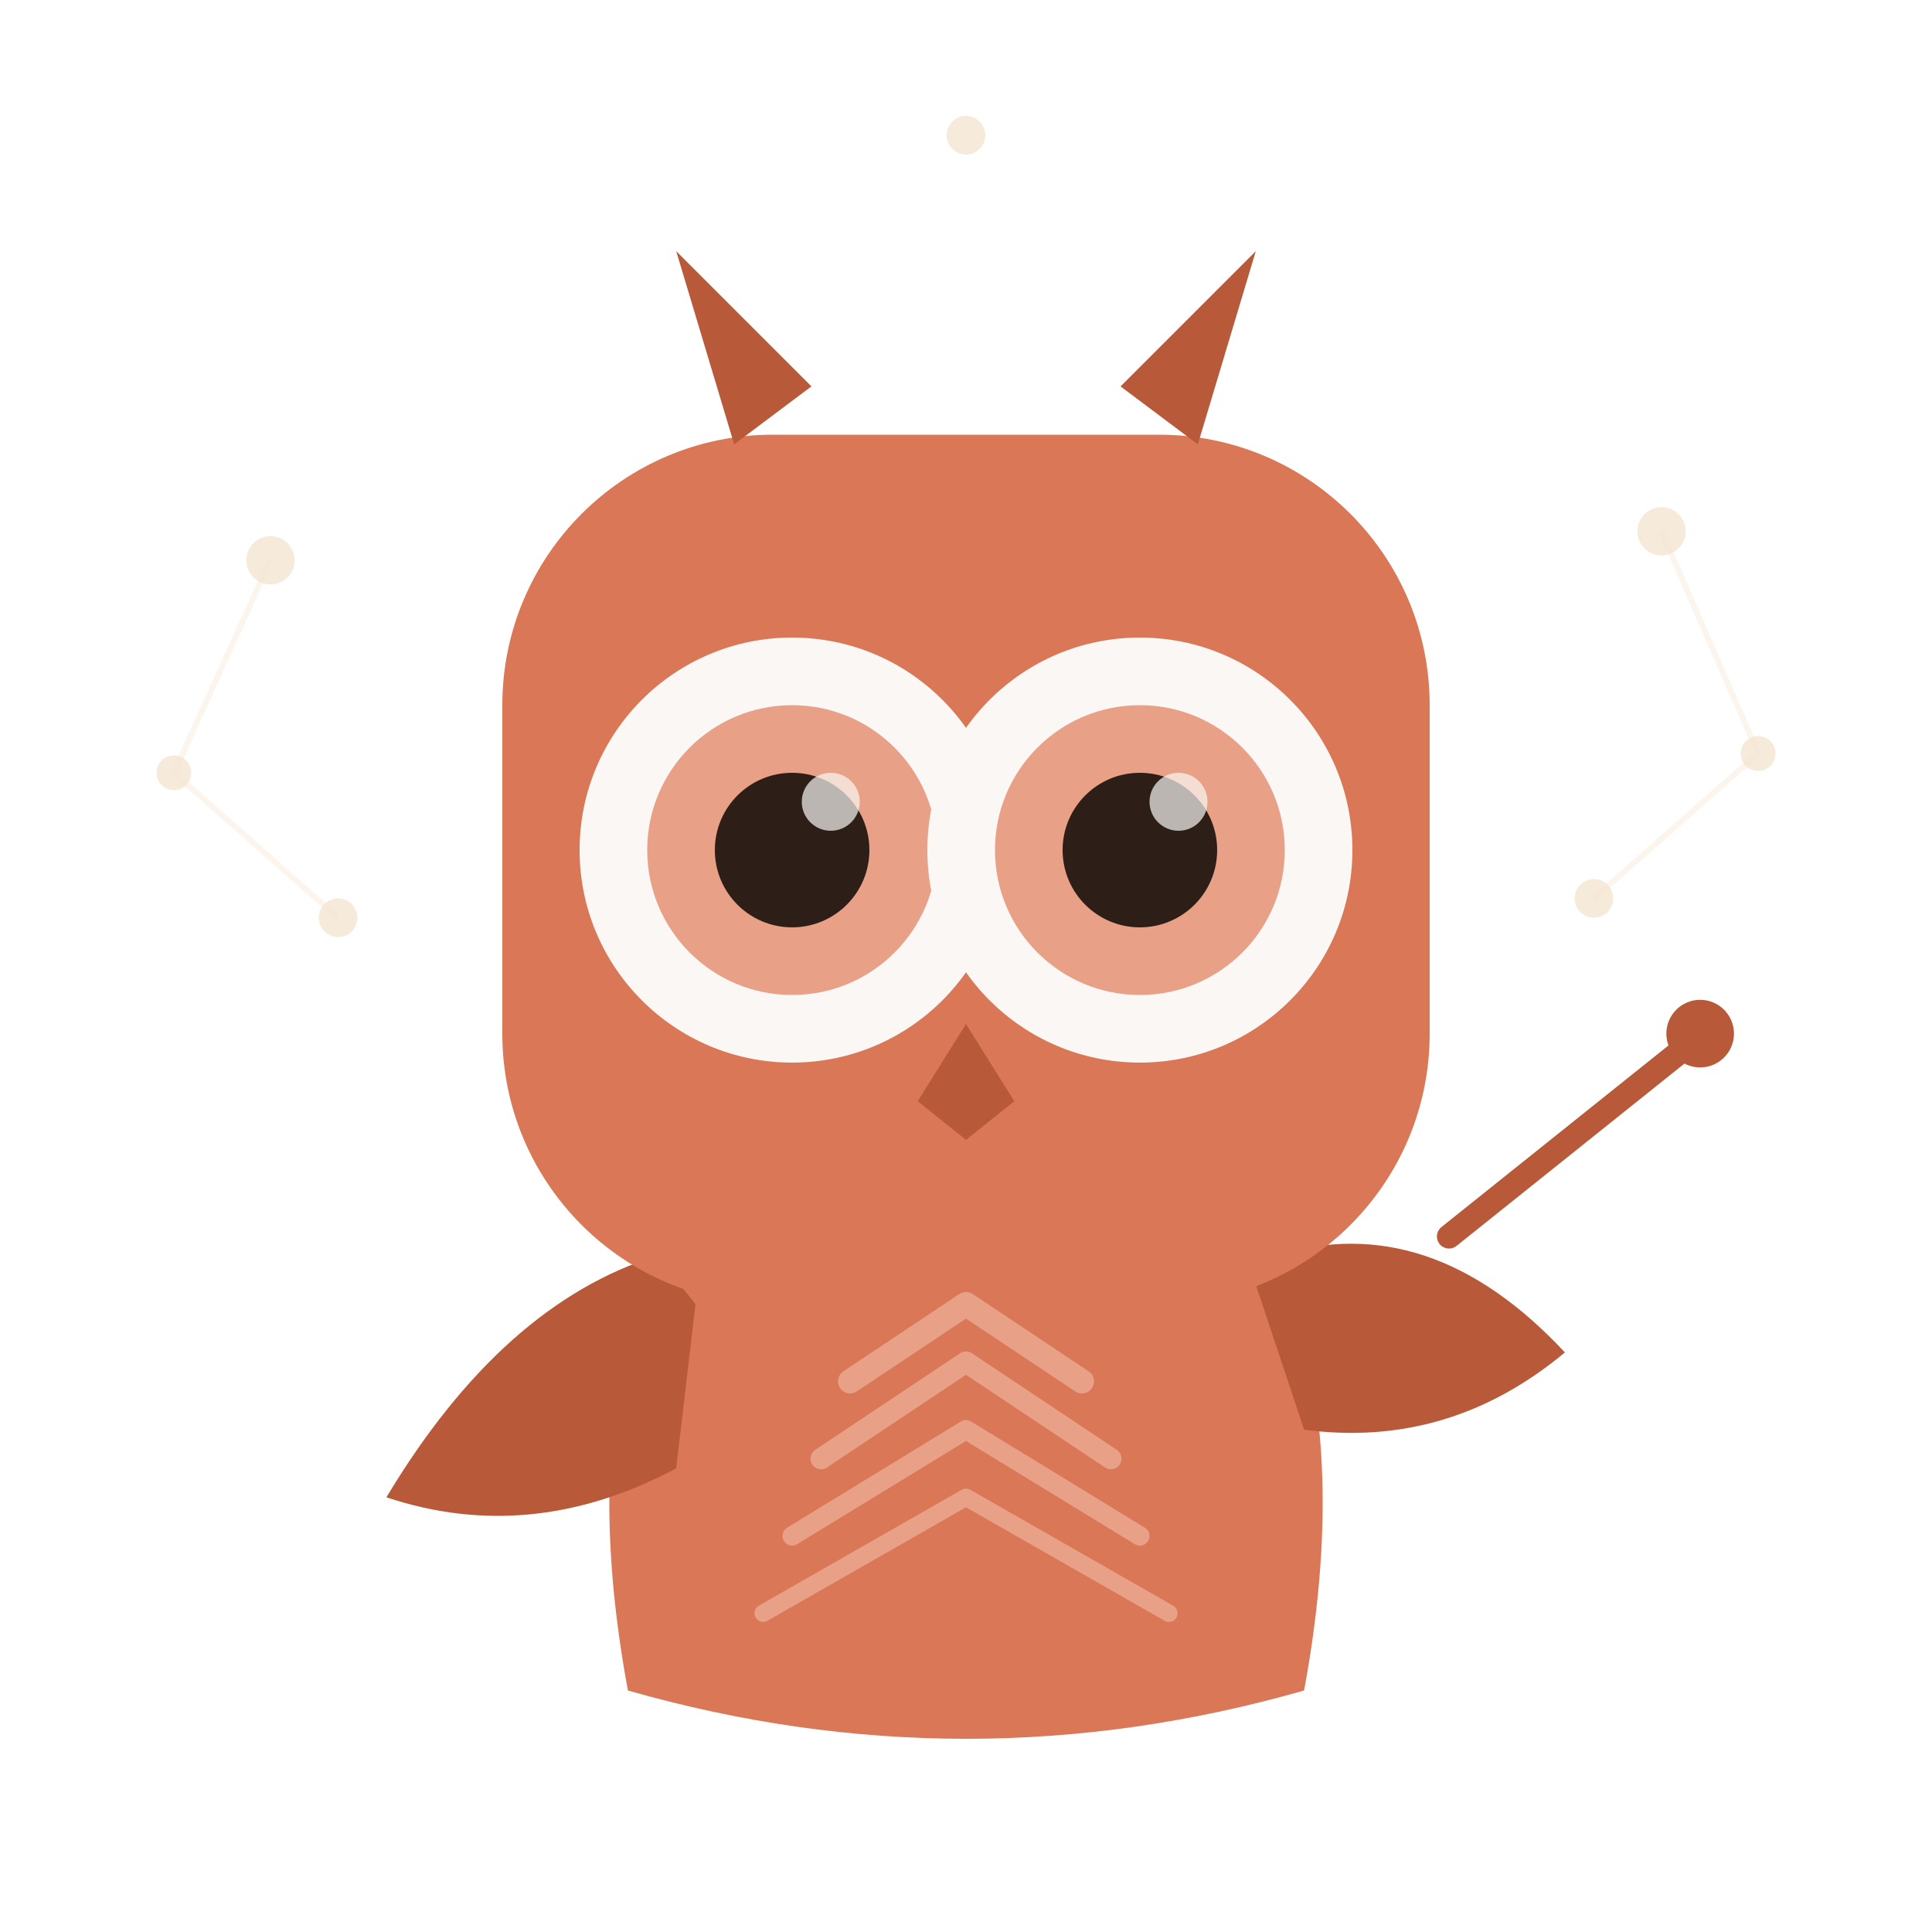
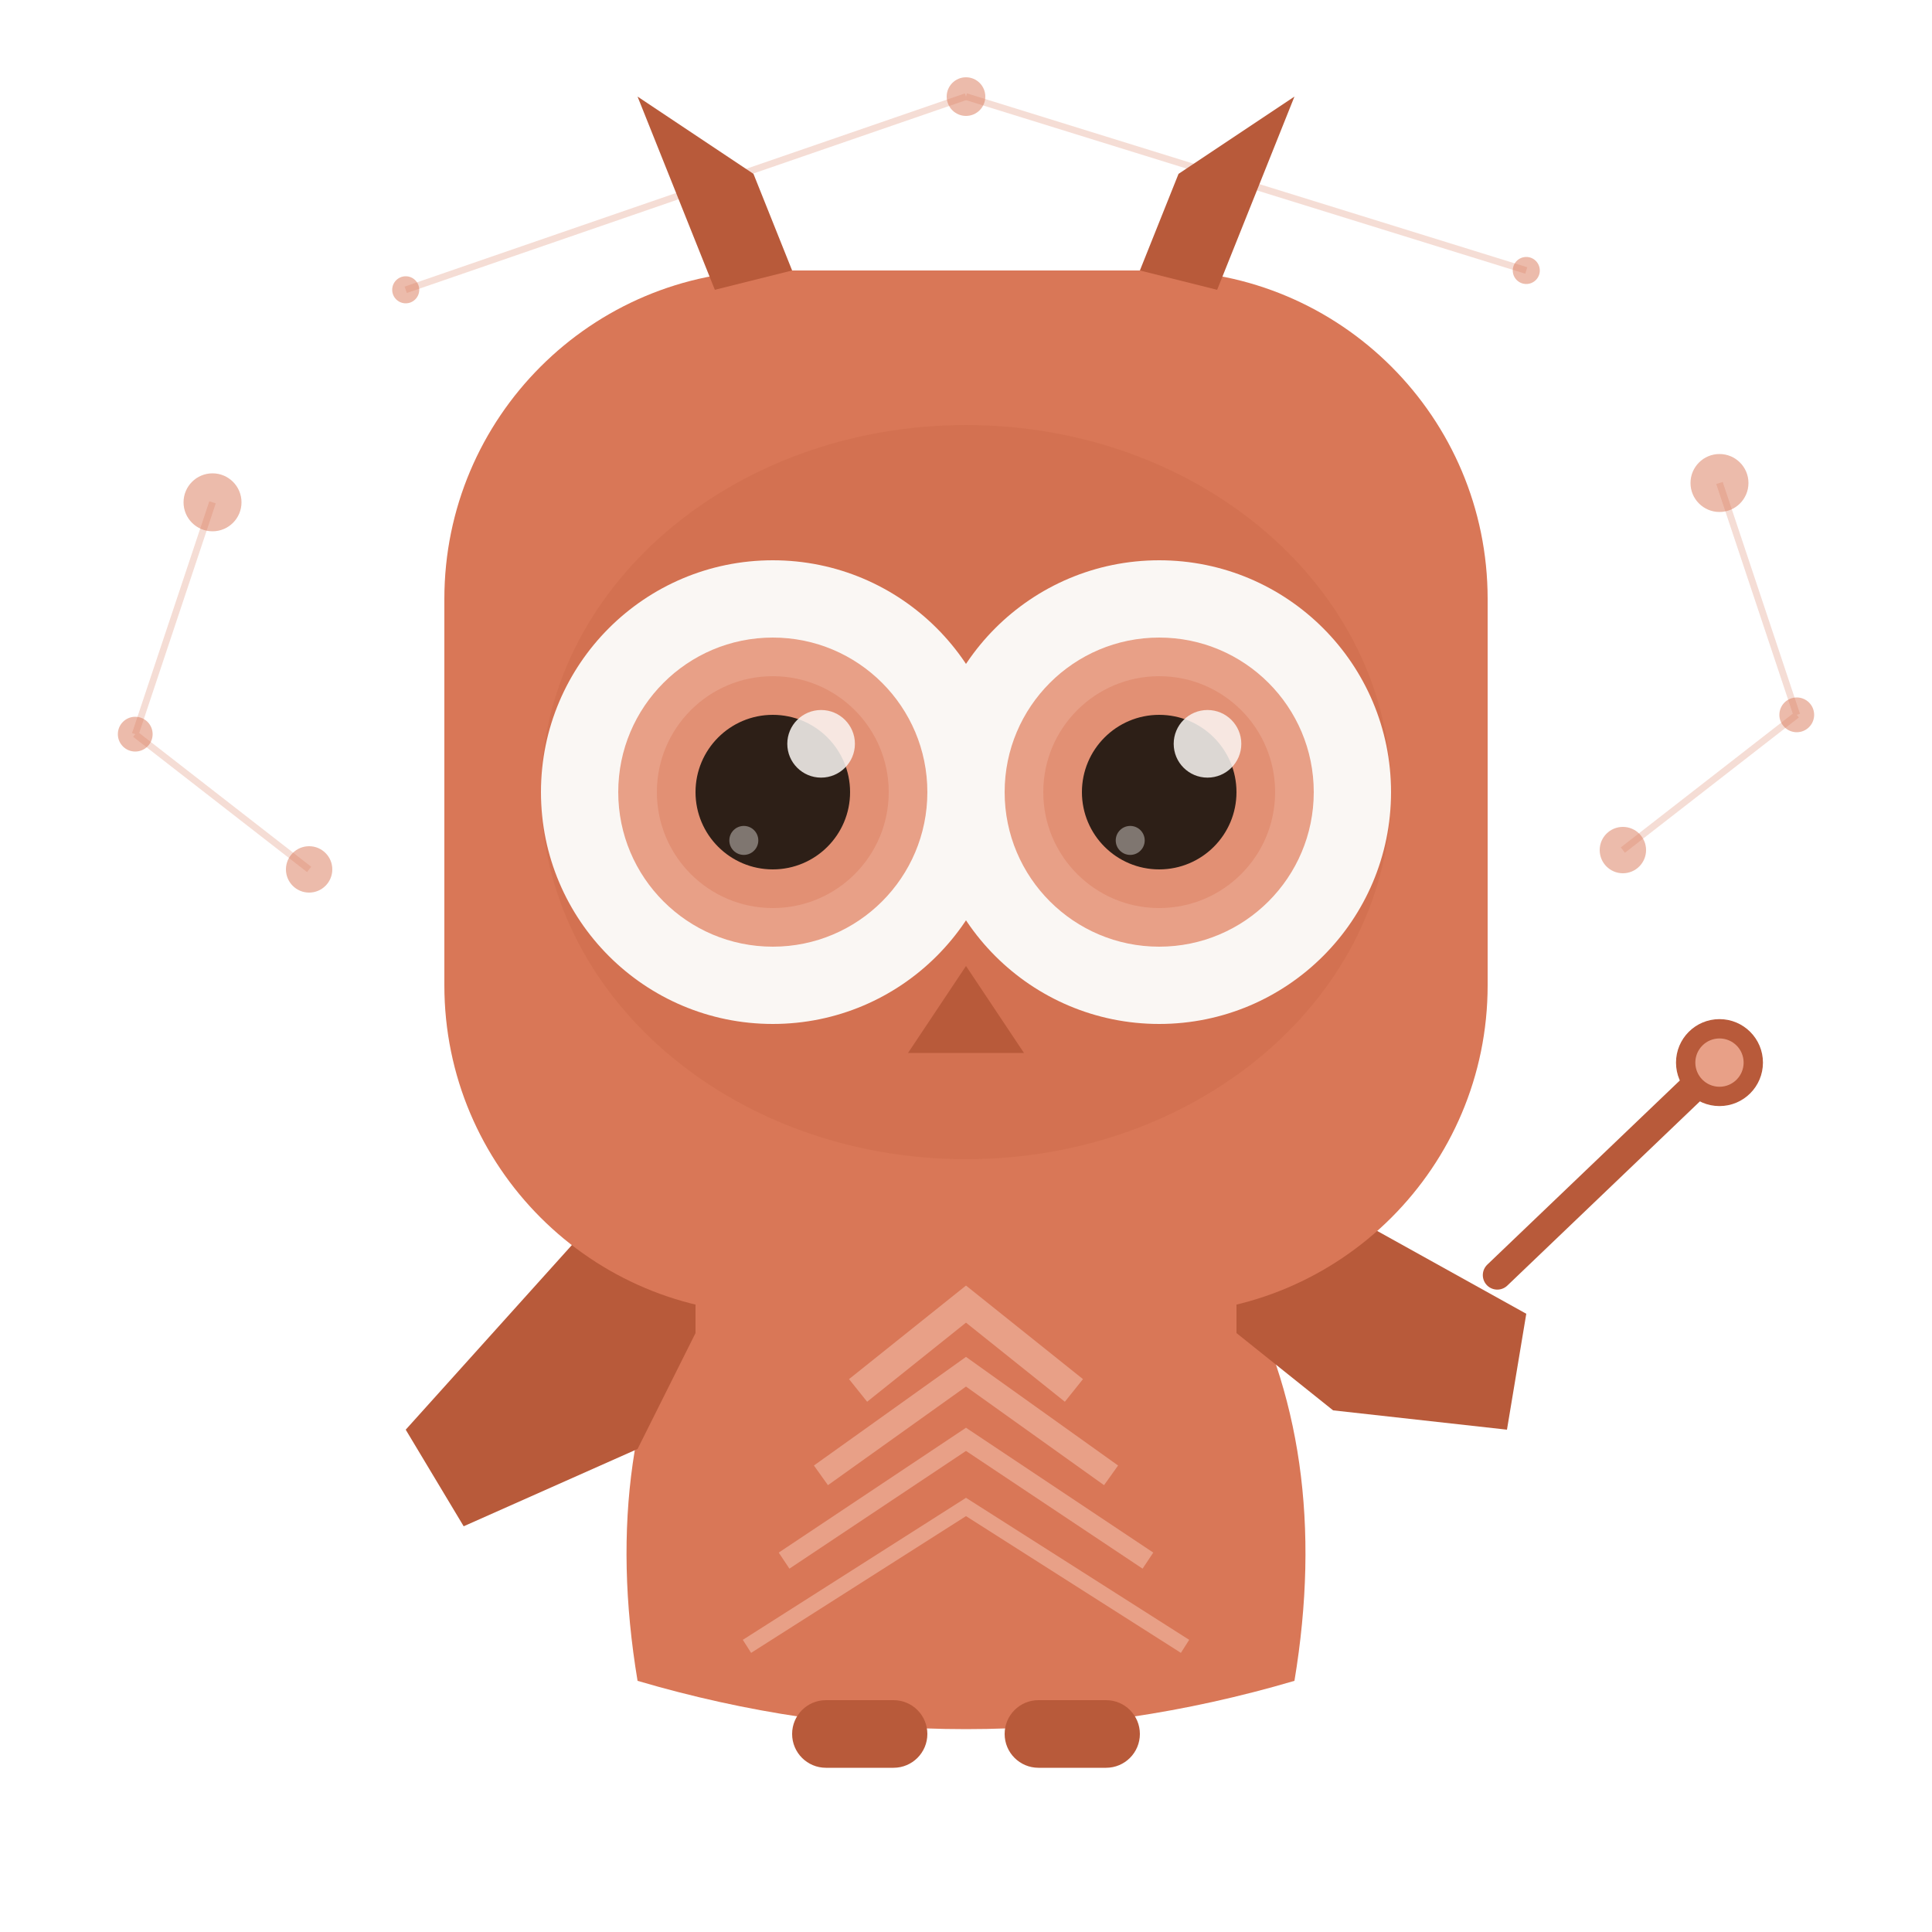
<svg xmlns="http://www.w3.org/2000/svg" viewBox="0 0 200 200" width="200" height="200">
  <g id="owl-claude">
-     <g id="constellation" fill="#f5e6d3" opacity="0.85">
-       <circle cx="28" cy="58" r="2.5" />
-       <circle cx="18" cy="80" r="1.8" />
-       <circle cx="35" cy="95" r="2" />
-       <circle cx="172" cy="55" r="2.5" />
-       <circle cx="182" cy="78" r="1.8" />
-       <circle cx="165" cy="93" r="2" />
-       <circle cx="100" cy="14" r="2" />
+     <g id="constellation" fill="#d97757" opacity="0.5">
+       <circle cx="22" cy="52" r="3" />
+       <circle cx="14" cy="76" r="1.8" />
+       <circle cx="32" cy="90" r="2.4" />
+       <circle cx="178" cy="50" r="3" />
+       <circle cx="186" cy="74" r="1.8" />
+       <circle cx="168" cy="88" r="2.4" />
+       <circle cx="100" cy="10" r="2" />
+       <circle cx="42" cy="30" r="1.4" />
+       <circle cx="158" cy="28" r="1.4" />
    </g>
-     <g stroke="#f5e6d3" stroke-width="0.6" opacity="0.4" fill="none">
-       <line x1="28" y1="58" x2="18" y2="80" />
-       <line x1="18" y1="80" x2="35" y2="95" />
-       <line x1="172" y1="55" x2="182" y2="78" />
-       <line x1="182" y1="78" x2="165" y2="93" />
+     <g stroke="#d97757" stroke-width="0.7" opacity="0.25" fill="none">
+       <line x1="22" y1="52" x2="14" y2="76" />
+       <line x1="14" y1="76" x2="32" y2="90" />
+       <line x1="178" y1="50" x2="186" y2="74" />
+       <line x1="186" y1="74" x2="168" y2="88" />
+       <line x1="100" y1="10" x2="42" y2="30" />
+       <line x1="100" y1="10" x2="158" y2="28" />
    </g>
-     <g id="body">
-       <path d="M68 130 Q60 148 65 175 Q100 185 135 175 Q140 148 132 130 Z" fill="#d97757" />
+     <path id="body" d="M72 132 Q62 150 66 174 Q100 184 134 174 Q138 150 128 132 Z" fill="#d97757" />
+     <path id="wing-left" d="M72 132 L60 128 L42 148 L48 158 L66 150 L72 138 Z" fill="#b85a3a" />
+     <path id="wing-right" d="M128 132 L140 126 L158 136 L156 148 L138 146 L128 138 Z" fill="#b85a3a" />
+     <g id="baton">
+       <line x1="155" y1="132" x2="178" y2="110" stroke="#b85a3a" stroke-width="3" stroke-linecap="round" />
+       <circle cx="178" cy="110" r="4.5" fill="#b85a3a" />
+       <circle cx="178" cy="110" r="2.5" fill="#e8a087" />
    </g>
-     <g id="wings">
-       <path d="M68 130 Q52 135 40 155 Q55 160 70 152 L72 135 Z" fill="#b85a3a" />
-       <path d="M132 130 Q148 125 162 140 Q150 150 135 148 L130 133 Z" fill="#b85a3a" />
+     <g id="feet" fill="#b85a3a">
+       <rect x="82" y="176" width="14" height="7" rx="3.5" />
+       <rect x="104" y="176" width="14" height="7" rx="3.5" />
    </g>
-     <g id="baton">
-       <line x1="150" y1="128" x2="175" y2="108" stroke="#b85a3a" stroke-width="2.5" stroke-linecap="round" />
-       <circle cx="176" cy="107" r="3.5" fill="#b85a3a" />
-     </g>
-     <rect id="head" x="52" y="45" width="96" height="90" rx="28" ry="28" fill="#d97757" />
+     <rect id="head" x="46" y="28" width="108" height="108" rx="34" ry="34" fill="#d97757" />
+     <ellipse id="facial-disc" cx="100" cy="82" rx="44" ry="38" fill="#c86845" opacity="0.35" />
    <g id="brow-tufts" fill="#b85a3a">
-       <polygon points="76,46 70,26 84,40" />
-       <polygon points="124,46 130,26 116,40" />
+       <polygon points="74,30 66,10 78,18 82,28" />
+       <polygon points="126,30 134,10 122,18 118,28" />
    </g>
    <g id="eyes">
-       <circle cx="82" cy="88" r="22" fill="#faf7f4" />
-       <circle cx="82" cy="88" r="15" fill="#e8a087" />
-       <circle cx="82" cy="88" r="8" fill="#2d1f17" />
-       <circle cx="86" cy="83" r="3" fill="#faf7f4" opacity="0.7" />
-       <circle cx="118" cy="88" r="22" fill="#faf7f4" />
-       <circle cx="118" cy="88" r="15" fill="#e8a087" />
-       <circle cx="118" cy="88" r="8" fill="#2d1f17" />
-       <circle cx="122" cy="83" r="3" fill="#faf7f4" opacity="0.7" />
+       <circle cx="80" cy="82" r="24" fill="#faf7f4" />
+       <circle cx="80" cy="82" r="16" fill="#e8a087" />
+       <circle cx="80" cy="82" r="12" fill="#d97757" opacity="0.4" />
+       <circle cx="80" cy="82" r="8" fill="#2d1f17" />
+       <circle cx="85" cy="77" r="3.5" fill="#faf7f4" opacity="0.85" />
+       <circle cx="77" cy="87" r="1.5" fill="#faf7f4" opacity="0.4" />
+       <circle cx="120" cy="82" r="24" fill="#faf7f4" />
+       <circle cx="120" cy="82" r="16" fill="#e8a087" />
+       <circle cx="120" cy="82" r="12" fill="#d97757" opacity="0.4" />
+       <circle cx="120" cy="82" r="8" fill="#2d1f17" />
+       <circle cx="125" cy="77" r="3.5" fill="#faf7f4" opacity="0.85" />
+       <circle cx="117" cy="87" r="1.5" fill="#faf7f4" opacity="0.4" />
    </g>
-     <polygon id="beak" points="100,106 95,114 100,118 105,114" fill="#b85a3a" />
-     <g id="chest-chevrons" fill="none" stroke="#e8a087" stroke-linecap="round" stroke-linejoin="round">
-       <polyline points="88,143 100,135 112,143" stroke-width="2.5" />
-       <polyline points="85,151 100,141 115,151" stroke-width="2.2" />
-       <polyline points="82,159 100,148 118,159" stroke-width="2" />
-       <polyline points="79,167 100,155 121,167" stroke-width="1.8" />
+     <polygon id="beak" points="100,100 94,109 106,109" fill="#b85a3a" />
+     <g id="chest-chevrons" fill="none" stroke="#e8a087" stroke-linecap="square" stroke-linejoin="miter">
+       <polyline points="90,143 100,135 110,143" stroke-width="3" />
+       <polyline points="86,152 100,142 114,152" stroke-width="2.5" />
+       <polyline points="82,161 100,149 118,161" stroke-width="2" />
+       <polyline points="78,170 100,156 122,170" stroke-width="1.6" />
    </g>
  </g>
</svg>
